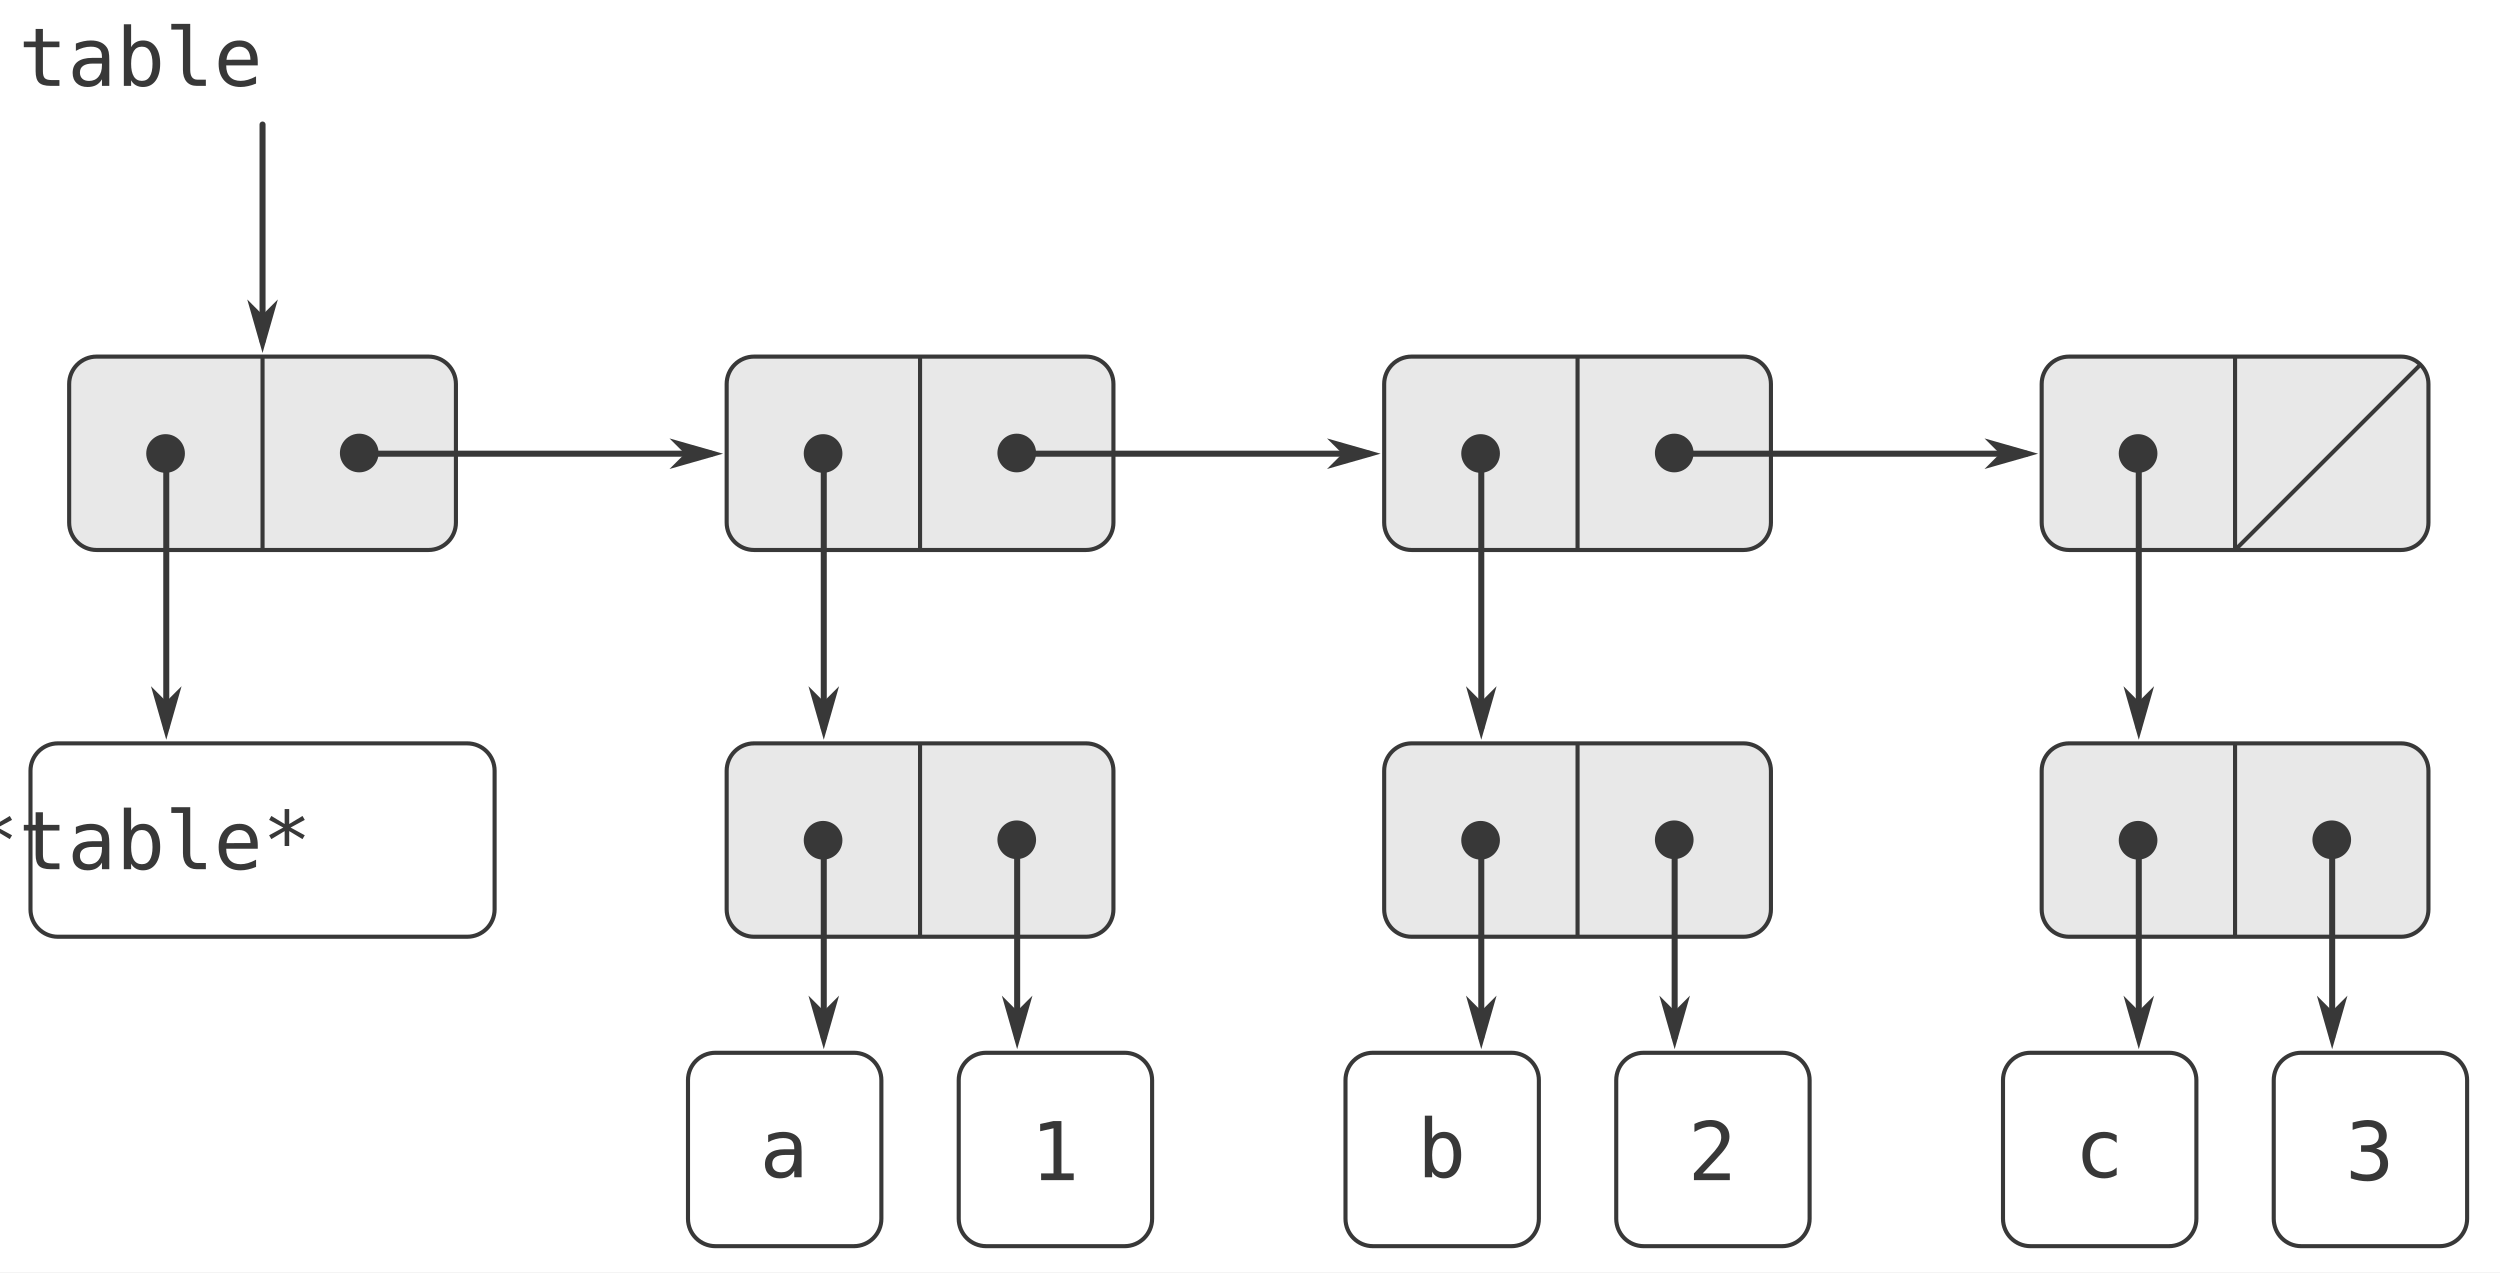
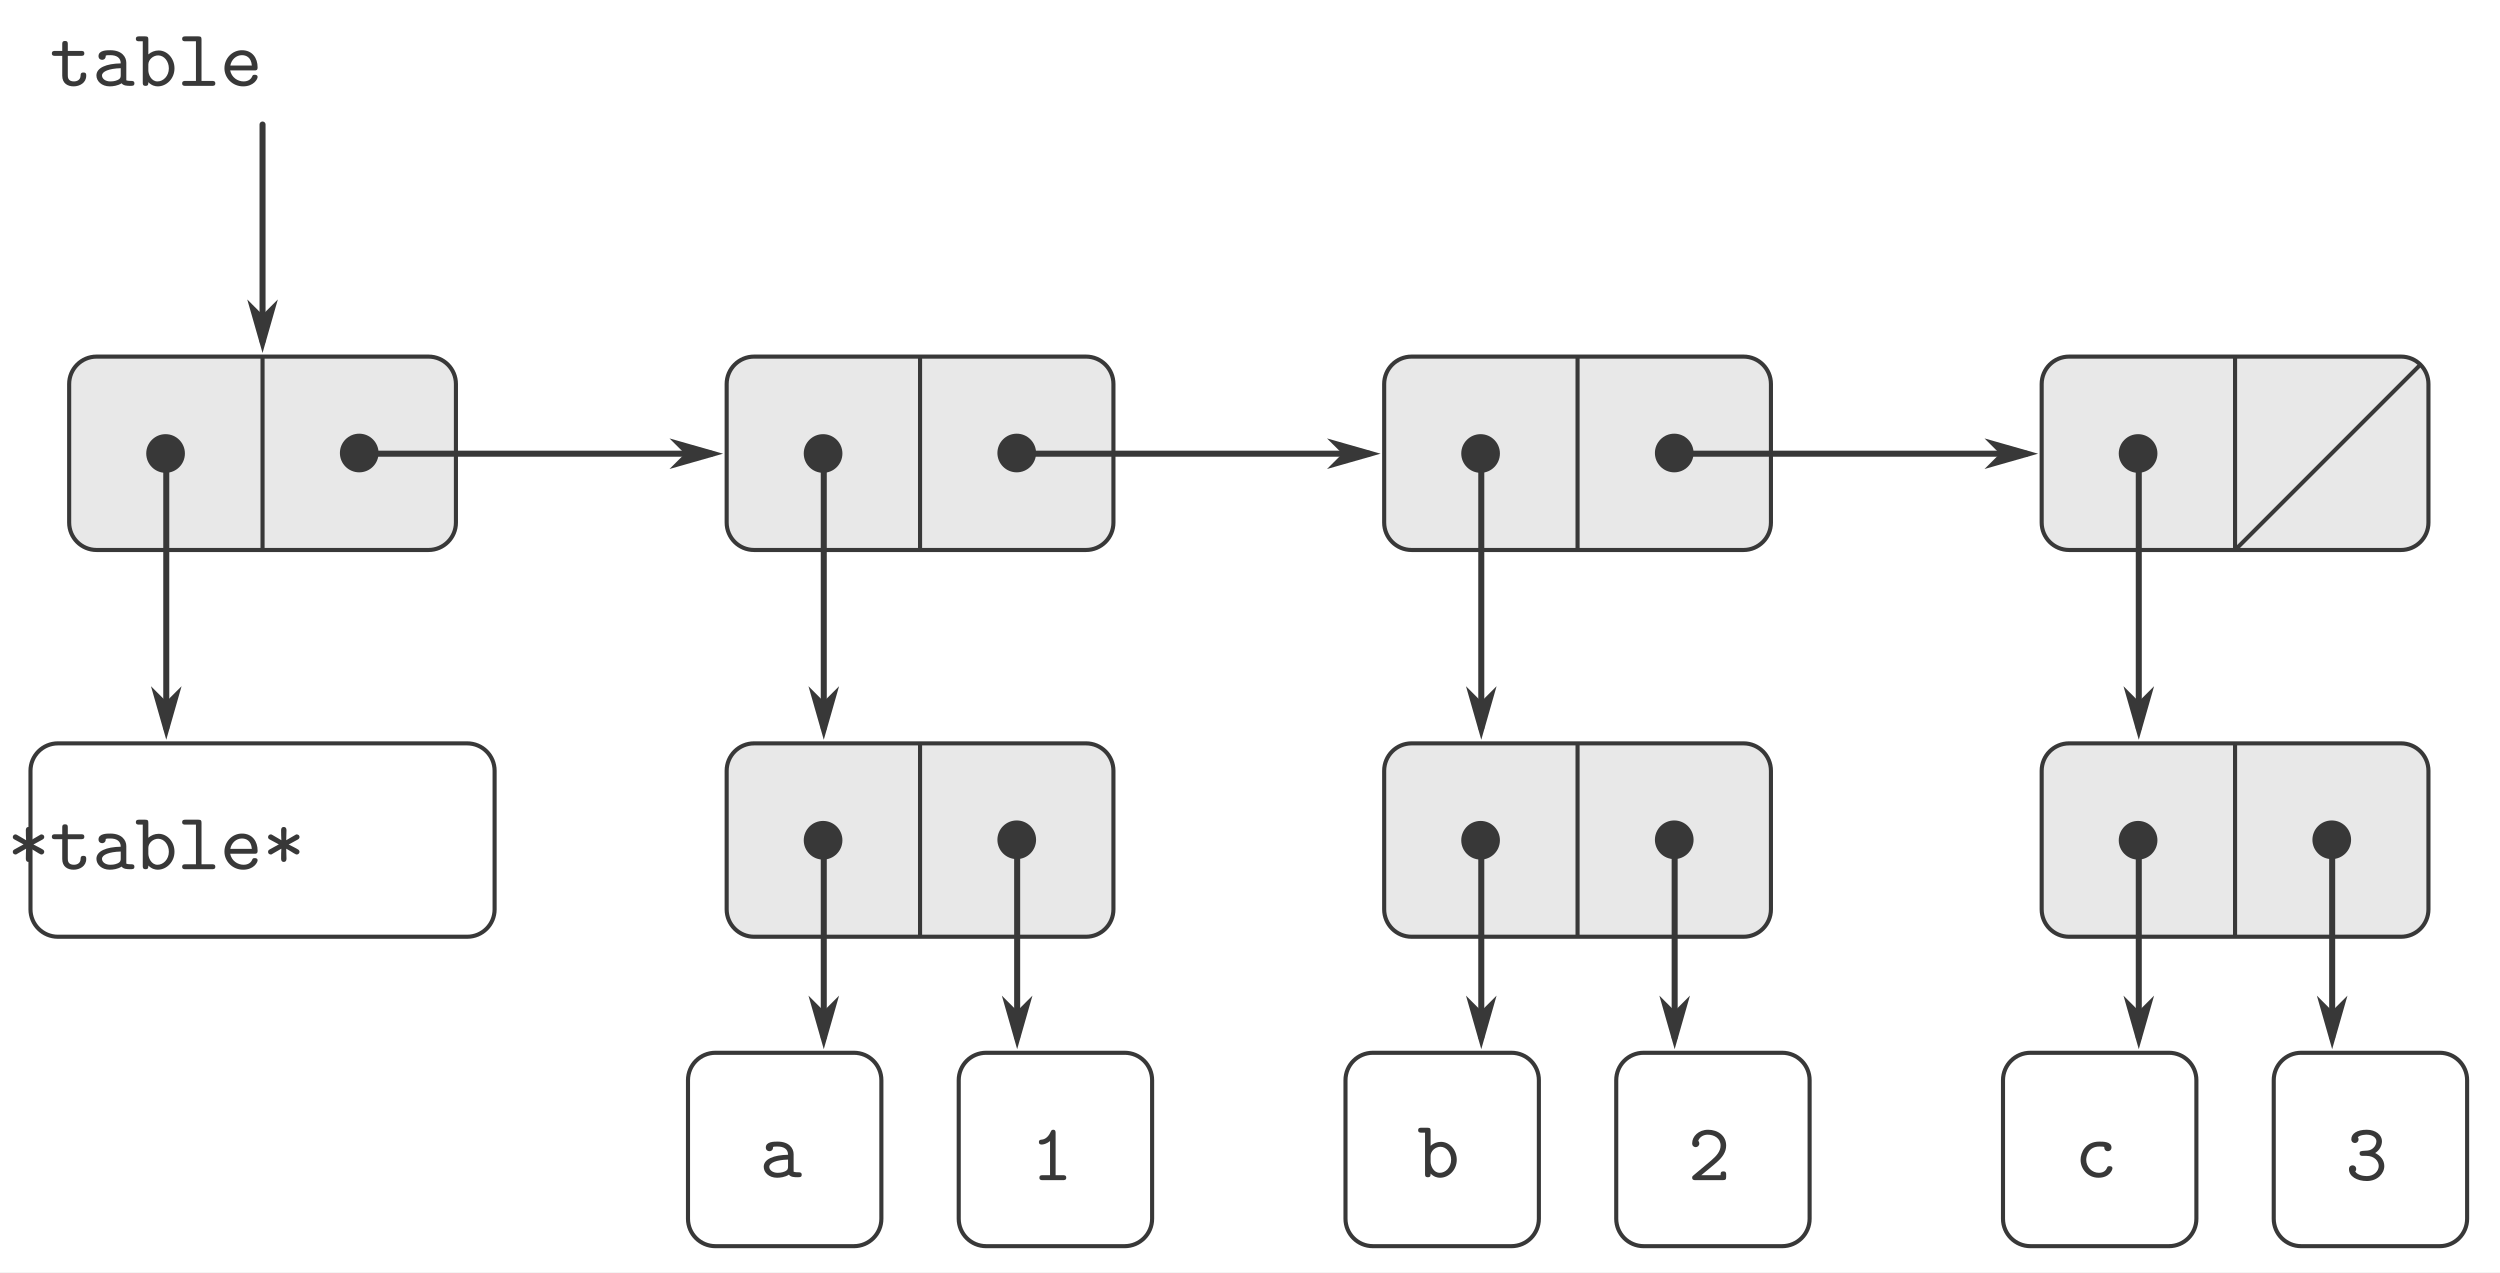
<svg xmlns="http://www.w3.org/2000/svg" preserveAspectRatio="xMinYMin meet" viewBox="0 0 617 314" id="svg6534" version="1.1">
  <defs id="defs6536">
    <marker refX="0" refY="0" orient="auto" id="Arrow1Mstart" style="overflow:visible">
      <path d="M 0,0 5,-5 -12.5,0 5,5 0,0 z" transform="matrix(0.4,0,0,0.4,4,0)" id="path4565" style="fill:#383838;fill-rule:evenodd;stroke:#383838;stroke-width:1pt;marker-start:none" />
    </marker>
    <marker refX="0" refY="0" orient="auto" id="marker7077" style="overflow:visible">
      <path d="M 0,0 5,-5 -12.5,0 5,5 0,0 z" transform="matrix(0.4,0,0,0.4,4,0)" id="path7079" style="fill:#383838;fill-rule:evenodd;stroke:#383838;stroke-width:1pt;marker-start:none" />
    </marker>
    <marker refX="0" refY="0" orient="auto" id="marker7081" style="overflow:visible">
      <path d="M 0,0 5,-5 -12.5,0 5,5 0,0 z" transform="matrix(0.4,0,0,0.4,4,0)" id="path7083" style="fill:#383838;fill-rule:evenodd;stroke:#383838;stroke-width:1pt;marker-start:none" />
    </marker>
    <marker refX="0" refY="0" orient="auto" id="Arrow1Mstart-8" style="overflow:visible">
      <path d="M 0,0 5,-5 -12.5,0 5,5 0,0 z" transform="matrix(0.4,0,0,0.4,4,0)" id="path4565-5" style="fill:#383838;fill-rule:evenodd;stroke:#383838;stroke-width:1pt;marker-start:none" />
    </marker>
    <marker refX="0" refY="0" orient="auto" id="marker7171" style="overflow:visible">
      <path d="M 0,0 5,-5 -12.5,0 5,5 0,0 z" transform="matrix(0.4,0,0,0.4,4,0)" id="path7173" style="fill:#383838;fill-rule:evenodd;stroke:#383838;stroke-width:1pt;marker-start:none" />
    </marker>
    <marker refX="0" refY="0" orient="auto" id="Arrow1Mstart-84" style="overflow:visible">
      <path d="M 0,0 5,-5 -12.5,0 5,5 0,0 z" transform="matrix(0.4,0,0,0.4,4,0)" id="path4565-7" style="fill:#383838;fill-rule:evenodd;stroke:#383838;stroke-width:1pt;marker-start:none" />
    </marker>
    <marker refX="0" refY="0" orient="auto" id="marker7267" style="overflow:visible">
      <path d="M 0,0 5,-5 -12.5,0 5,5 0,0 z" transform="matrix(0.4,0,0,0.4,4,0)" id="path7269" style="fill:#383838;fill-rule:evenodd;stroke:#383838;stroke-width:1pt;marker-start:none" />
    </marker>
    <marker refX="0" refY="0" orient="auto" id="Arrow1Mstart-5" style="overflow:visible">
      <path d="M 0,0 5,-5 -12.5,0 5,5 0,0 z" transform="matrix(0.4,0,0,0.4,4,0)" id="path4565-0" style="fill:#383838;fill-rule:evenodd;stroke:#383838;stroke-width:1pt;marker-start:none" />
    </marker>
    <marker refX="0" refY="0" orient="auto" id="Arrow1Mstart-9" style="overflow:visible">
      <path d="M 0,0 5,-5 -12.5,0 5,5 0,0 z" transform="matrix(0.4,0,0,0.4,4,0)" id="path4565-03" style="fill:#383838;fill-rule:evenodd;stroke:#383838;stroke-width:1pt;marker-start:none" />
    </marker>
    <marker refX="0" refY="0" orient="auto" id="marker3084" style="overflow:visible">
      <path d="M 0,0 5,-5 -12.5,0 5,5 0,0 z" transform="matrix(0.4,0,0,0.4,4,0)" id="path3086" style="fill:#383838;fill-rule:evenodd;stroke:#383838;stroke-width:1pt;marker-start:none" />
    </marker>
    <marker refX="0" refY="0" orient="auto" id="Arrow1Mstart-3" style="overflow:visible">
      <path d="M 0,0 5,-5 -12.5,0 5,5 0,0 z" transform="matrix(0.4,0,0,0.4,4,0)" id="path4565-9" style="fill:#383838;fill-rule:evenodd;stroke:#383838;stroke-width:1pt;marker-start:none" />
    </marker>
    <marker refX="0" refY="0" orient="auto" id="marker3241" style="overflow:visible">
      <path d="M 0,0 5,-5 -12.5,0 5,5 0,0 z" transform="matrix(0.4,0,0,0.4,4,0)" id="path3243" style="fill:#383838;fill-rule:evenodd;stroke:#383838;stroke-width:1pt;marker-start:none" />
    </marker>
    <marker refX="0" refY="0" orient="auto" id="marker3245" style="overflow:visible">
      <path d="M 0,0 5,-5 -12.5,0 5,5 0,0 z" transform="matrix(0.4,0,0,0.4,4,0)" id="path3247" style="fill:#383838;fill-rule:evenodd;stroke:#383838;stroke-width:1pt;marker-start:none" />
    </marker>
    <marker refX="0" refY="0" orient="auto" id="marker3249" style="overflow:visible">
      <path d="M 0,0 5,-5 -12.5,0 5,5 0,0 z" transform="matrix(0.4,0,0,0.4,4,0)" id="path3251" style="fill:#383838;fill-rule:evenodd;stroke:#383838;stroke-width:1pt;marker-start:none" />
    </marker>
    <marker refX="0" refY="0" orient="auto" id="marker3253" style="overflow:visible">
      <path d="M 0,0 5,-5 -12.5,0 5,5 0,0 z" transform="matrix(0.4,0,0,0.4,4,0)" id="path3255" style="fill:#383838;fill-rule:evenodd;stroke:#383838;stroke-width:1pt;marker-start:none" />
    </marker>
    <marker refX="0" refY="0" orient="auto" id="marker3257" style="overflow:visible">
      <path d="M 0,0 5,-5 -12.5,0 5,5 0,0 z" transform="matrix(0.4,0,0,0.4,4,0)" id="path3259" style="fill:#383838;fill-rule:evenodd;stroke:#383838;stroke-width:1pt;marker-start:none" />
    </marker>
    <marker refX="0" refY="0" orient="auto" id="Arrow1Mstart-4" style="overflow:visible">
      <path d="M 0,0 5,-5 -12.5,0 5,5 0,0 z" transform="matrix(0.4,0,0,0.4,4,0)" id="path4565-1" style="fill:#383838;fill-rule:evenodd;stroke:#383838;stroke-width:1pt;marker-start:none" />
    </marker>
    <marker refX="0" refY="0" orient="auto" id="Arrow1Mstart-1" style="overflow:visible">
      <path d="M 0,0 5,-5 -12.5,0 5,5 0,0 z" transform="matrix(0.4,0,0,0.4,4,0)" id="path4565-3" style="fill:#383838;fill-rule:evenodd;stroke:#383838;stroke-width:1pt;marker-start:none" />
    </marker>
    <marker refX="0" refY="0" orient="auto" id="Arrow1Mstart-82" style="overflow:visible">
      <path d="M 0,0 5,-5 -12.5,0 5,5 0,0 z" transform="matrix(0.4,0,0,0.4,4,0)" id="path4565-90" style="fill:#383838;fill-rule:evenodd;stroke:#383838;stroke-width:1pt;marker-start:none" />
    </marker>
    <marker refX="0" refY="0" orient="auto" id="Arrow1Mstart-93" style="overflow:visible">
      <path d="M 0,0 5,-5 -12.5,0 5,5 0,0 z" transform="matrix(0.4,0,0,0.4,4,0)" id="path4565-54" style="fill:#383838;fill-rule:evenodd;stroke:#383838;stroke-width:1pt;marker-start:none" />
    </marker>
  </defs>
  <rect width="100%" height="100%" fill="white" />
  <g transform="translate(-67.71875,-69.56662)" id="layer2" style="display:inline">
    <rect width="95.454" height="47.727" rx="6.764" ry="6.764" x="84.787" y="157.576" id="rect3794-7-1-0-5-6" style="fill:#e8e8e8;fill-opacity:1;stroke:#383838;stroke-width:1.015;stroke-linecap:round;stroke-linejoin:round;stroke-miterlimit:4;stroke-opacity:1;stroke-dasharray:none;stroke-dashoffset:0" />
    <rect width="95.454" height="47.727" rx="6.764" ry="6.764" x="247.059" y="157.576" id="rect3794-7-1-0-5" style="fill:#e8e8e8;fill-opacity:1;stroke:#383838;stroke-width:1.015;stroke-linecap:round;stroke-linejoin:round;stroke-miterlimit:4;stroke-opacity:1;stroke-dasharray:none;stroke-dashoffset:0" />
    <rect width="95.454" height="47.727" rx="6.764" ry="6.764" x="409.332" y="157.576" id="rect3794-7-1-0-5-5" style="fill:#e8e8e8;fill-opacity:1;stroke:#383838;stroke-width:1.015;stroke-linecap:round;stroke-linejoin:round;stroke-miterlimit:4;stroke-opacity:1;stroke-dasharray:none;stroke-dashoffset:0" />
    <rect width="95.454" height="47.727" rx="6.764" ry="6.764" x="571.604" y="157.576" id="rect3794-7-1-0-6-6" style="fill:#e8e8e8;fill-opacity:1;stroke:#383838;stroke-width:1.015;stroke-linecap:round;stroke-linejoin:round;stroke-miterlimit:4;stroke-opacity:1;stroke-dasharray:none;stroke-dashoffset:0" />
    <rect width="95.454" height="47.727" rx="6.764" ry="6.764" x="247.059" y="253.03" id="rect3794-7-1-0-5-6-0" style="fill:#e8e8e8;fill-opacity:1;stroke:#383838;stroke-width:1.015;stroke-linecap:round;stroke-linejoin:round;stroke-miterlimit:4;stroke-opacity:1;stroke-dasharray:none;stroke-dashoffset:0" />
    <rect width="95.454" height="47.727" rx="6.764" ry="6.764" x="409.332" y="253.03" id="rect3794-7-1-0-5-8" style="fill:#e8e8e8;fill-opacity:1;stroke:#383838;stroke-width:1.015;stroke-linecap:round;stroke-linejoin:round;stroke-miterlimit:4;stroke-opacity:1;stroke-dasharray:none;stroke-dashoffset:0" />
    <rect width="95.454" height="47.727" rx="6.764" ry="6.764" x="571.604" y="253.03" id="rect3794-7-1-0-5-5-9" style="fill:#e8e8e8;fill-opacity:1;stroke:#383838;stroke-width:1.015;stroke-linecap:round;stroke-linejoin:round;stroke-miterlimit:4;stroke-opacity:1;stroke-dasharray:none;stroke-dashoffset:0" />
    <rect width="47.727" height="47.727" rx="6.764" ry="6.764" x="237.514" y="329.393" id="rect3794-77-9-4-4-9" style="fill:none;stroke:#383838;stroke-width:1.015;stroke-linecap:round;stroke-linejoin:round;stroke-miterlimit:4;stroke-opacity:1;stroke-dasharray:none;stroke-dashoffset:0;display:inline" />
    <rect width="47.727" height="47.727" rx="6.764" ry="6.764" x="399.786" y="329.393" id="rect3794-77-9-4-4" style="fill:none;stroke:#383838;stroke-width:1.015;stroke-linecap:round;stroke-linejoin:round;stroke-miterlimit:4;stroke-opacity:1;stroke-dasharray:none;stroke-dashoffset:0;display:inline" />
    <rect width="47.727" height="47.727" rx="6.764" ry="6.764" x="562.059" y="329.393" id="rect3794-77-9-4-4-3" style="fill:none;stroke:#383838;stroke-width:1.015;stroke-linecap:round;stroke-linejoin:round;stroke-miterlimit:4;stroke-opacity:1;stroke-dasharray:none;stroke-dashoffset:0;display:inline" />
    <rect width="47.727" height="47.727" rx="6.764" ry="6.764" x="304.332" y="329.393" id="rect3794-77-9-4-4-9-7" style="fill:none;stroke:#383838;stroke-width:1.015;stroke-linecap:round;stroke-linejoin:round;stroke-miterlimit:4;stroke-opacity:1;stroke-dasharray:none;stroke-dashoffset:0;display:inline" />
    <rect width="47.727" height="47.727" rx="6.764" ry="6.764" x="466.604" y="329.393" id="rect3794-77-9-4-4-9-5" style="fill:none;stroke:#383838;stroke-width:1.015;stroke-linecap:round;stroke-linejoin:round;stroke-miterlimit:4;stroke-opacity:1;stroke-dasharray:none;stroke-dashoffset:0;display:inline" />
    <rect width="47.727" height="47.727" rx="6.764" ry="6.764" x="628.877" y="329.393" id="rect3794-77-9-4-4-9-9" style="fill:none;stroke:#383838;stroke-width:1.015;stroke-linecap:round;stroke-linejoin:round;stroke-miterlimit:4;stroke-opacity:1;stroke-dasharray:none;stroke-dashoffset:0;display:inline" />
    <rect width="114.545" height="47.727" rx="6.764" ry="6.764" x="75.242" y="253.03" id="rect3794-77-9-4-4-9-4" style="fill:none;stroke:#383838;stroke-width:1.015;stroke-linecap:round;stroke-linejoin:round;stroke-miterlimit:4;stroke-opacity:1;stroke-dasharray:none;stroke-dashoffset:0;display:inline" />
  </g>
  <g transform="translate(-67.71875,-69.56662)" id="layer4" style="display:inline">
    <path d="m 405.514,181.541 -85.909,0" id="path4554-5-2-3-85" style="fill:none;stroke:#383838;stroke-width:1.488;stroke-linecap:round;stroke-linejoin:round;stroke-miterlimit:4;stroke-opacity:1;stroke-dasharray:none;marker-start:url(#Arrow1Mstart);display:inline" />
    <path d="m 120,84.862 a 2.5,2.5 0 1 1 -5,0 2.5,2.5 0 1 1 5,0 z" transform="matrix(1.909087,0,0,1.909087,94.33247,19.36177)" id="path4491-44-0-1" style="fill:#383838;fill-opacity:1;stroke:#383838;stroke-width:0;stroke-linecap:round;stroke-linejoin:round;stroke-miterlimit:4;stroke-opacity:1;stroke-dasharray:none;stroke-dashoffset:0;display:inline" />
    <path d="m 120,84.862 a 2.5,2.5 0 1 1 -5,0 2.5,2.5 0 1 1 5,0 z" transform="matrix(1.909087,0,0,1.909087,46.53709,19.47986)" id="path4491-4-7-7" style="fill:#383838;fill-opacity:1;stroke:#383838;stroke-width:0;stroke-linecap:round;stroke-linejoin:round;stroke-miterlimit:4;stroke-opacity:1;stroke-dasharray:none;stroke-dashoffset:0;display:inline" />
    <path d="m 271.025,249.212 0,-66.818" id="path4554-5-0-27" style="fill:none;stroke:#383838;stroke-width:1.488;stroke-linecap:round;stroke-linejoin:round;stroke-miterlimit:4;stroke-opacity:1;stroke-dasharray:none;marker-start:url(#Arrow1Mstart);display:inline" />
    <path d="m 619.331,157.576 0,47.727" id="path4405-1-3-84-0" style="fill:none;stroke:#383838;stroke-width:1.015;stroke-linecap:butt;stroke-linejoin:miter;stroke-miterlimit:4;stroke-opacity:1;stroke-dasharray:none" />
    <path d="m 120,84.862 a 2.5,2.5 0 1 1 -5,0 2.5,2.5 0 1 1 5,0 z" transform="matrix(1.909087,0,0,1.909087,371.0818,19.47986)" id="path4491-4-7-6-8" style="fill:#383838;fill-opacity:1;stroke:#383838;stroke-width:0;stroke-linecap:round;stroke-linejoin:round;stroke-miterlimit:4;stroke-opacity:1;stroke-dasharray:none;stroke-dashoffset:0;display:inline" />
    <path d="m 595.57,249.212 0,-66.818" id="path4554-5-0-7-2" style="fill:none;stroke:#383838;stroke-width:1.488;stroke-linecap:round;stroke-linejoin:round;stroke-miterlimit:4;stroke-opacity:1;stroke-dasharray:none;marker-start:url(#Arrow1Mstart);display:inline" />
    <path d="M 619.331,205.303 665.149,159.485" id="path4373-3" style="fill:none;stroke:#383838;stroke-width:1.015;stroke-linecap:butt;stroke-linejoin:round;stroke-miterlimit:4;stroke-opacity:1;stroke-dasharray:none" />
    <path d="m 294.787,157.576 0,47.727" id="path4405-1-3-3" style="fill:none;stroke:#383838;stroke-width:1.015;stroke-linecap:butt;stroke-linejoin:miter;stroke-miterlimit:4;stroke-opacity:1;stroke-dasharray:none" />
    <path d="m 243.241,181.541 -85.909,0" id="path4554-5-2-3-85-7" style="fill:none;stroke:#383838;stroke-width:1.488;stroke-linecap:round;stroke-linejoin:round;stroke-miterlimit:4;stroke-opacity:1;stroke-dasharray:none;marker-start:url(#Arrow1Mstart);display:inline" />
    <path d="m 120,84.862 a 2.5,2.5 0 1 1 -5,0 2.5,2.5 0 1 1 5,0 z" transform="matrix(1.909087,0,0,1.909087,-67.9399,19.36177)" id="path4491-44-0-1-7" style="fill:#383838;fill-opacity:1;stroke:#383838;stroke-width:0;stroke-linecap:round;stroke-linejoin:round;stroke-miterlimit:4;stroke-opacity:1;stroke-dasharray:none;stroke-dashoffset:0;display:inline" />
    <path d="m 120,84.862 a 2.5,2.5 0 1 1 -5,0 2.5,2.5 0 1 1 5,0 z" transform="matrix(1.909087,0,0,1.909087,-115.7353,19.47986)" id="path4491-4-7-7-5" style="fill:#383838;fill-opacity:1;stroke:#383838;stroke-width:0;stroke-linecap:round;stroke-linejoin:round;stroke-miterlimit:4;stroke-opacity:1;stroke-dasharray:none;stroke-dashoffset:0;display:inline" />
    <path d="m 108.753,249.212 0,-66.818" id="path4554-5-0-27-6" style="fill:none;stroke:#383838;stroke-width:1.488;stroke-linecap:round;stroke-linejoin:round;stroke-miterlimit:4;stroke-opacity:1;stroke-dasharray:none;marker-start:url(#Arrow1Mstart);display:inline" />
    <path d="m 132.514,157.576 0,47.727" id="path4405-1-3-3-4" style="fill:none;stroke:#383838;stroke-width:1.015;stroke-linecap:butt;stroke-linejoin:miter;stroke-miterlimit:4;stroke-opacity:1;stroke-dasharray:none" />
    <path d="m 132.514,153.757 0,-53.454" id="path4554-9-4-6" style="fill:none;stroke:#383838;stroke-width:1.488;stroke-linecap:round;stroke-linejoin:round;stroke-miterlimit:4;stroke-opacity:1;stroke-dasharray:none;marker-start:url(#Arrow1Mstart);display:inline" />
    <path d="m 120,84.862 a 2.5,2.5 0 1 1 -5,0 2.5,2.5 0 1 1 5,0 z" transform="matrix(1.909087,0,0,1.909087,256.6049,114.8161)" id="path4491-44-0-1-4" style="fill:#383838;fill-opacity:1;stroke:#383838;stroke-width:0;stroke-linecap:round;stroke-linejoin:round;stroke-miterlimit:4;stroke-opacity:1;stroke-dasharray:none;stroke-dashoffset:0;display:inline" />
    <path d="m 120,84.862 a 2.5,2.5 0 1 1 -5,0 2.5,2.5 0 1 1 5,0 z" transform="matrix(1.909087,0,0,1.909087,208.8095,114.9342)" id="path4491-4-7-7-0" style="fill:#383838;fill-opacity:1;stroke:#383838;stroke-width:0;stroke-linecap:round;stroke-linejoin:round;stroke-miterlimit:4;stroke-opacity:1;stroke-dasharray:none;stroke-dashoffset:0;display:inline" />
    <path d="m 433.298,325.575 0,-47.727" id="path4554-5-0-27-60" style="fill:none;stroke:#383838;stroke-width:1.488;stroke-linecap:round;stroke-linejoin:round;stroke-miterlimit:4;stroke-opacity:1;stroke-dasharray:none;marker-start:url(#Arrow1Mstart);display:inline" />
    <path d="m 457.059,253.03 0,47.727" id="path4405-1-3-3-43" style="fill:none;stroke:#383838;stroke-width:1.015;stroke-linecap:butt;stroke-linejoin:miter;stroke-miterlimit:4;stroke-opacity:1;stroke-dasharray:none" />
    <path d="m 120,84.862 a 2.5,2.5 0 1 1 -5,0 2.5,2.5 0 1 1 5,0 z" transform="matrix(1.909087,0,0,1.909087,94.33249,114.8161)" id="path4491-44-0-1-7-1" style="fill:#383838;fill-opacity:1;stroke:#383838;stroke-width:0;stroke-linecap:round;stroke-linejoin:round;stroke-miterlimit:4;stroke-opacity:1;stroke-dasharray:none;stroke-dashoffset:0;display:inline" />
    <path d="m 120,84.862 a 2.5,2.5 0 1 1 -5,0 2.5,2.5 0 1 1 5,0 z" transform="matrix(1.909087,0,0,1.909087,46.53709,114.9342)" id="path4491-4-7-7-5-19" style="fill:#383838;fill-opacity:1;stroke:#383838;stroke-width:0;stroke-linecap:round;stroke-linejoin:round;stroke-miterlimit:4;stroke-opacity:1;stroke-dasharray:none;stroke-dashoffset:0;display:inline" />
    <path d="m 271.025,325.575 0,-47.727" id="path4554-5-0-27-6-0" style="fill:none;stroke:#383838;stroke-width:1.488;stroke-linecap:round;stroke-linejoin:round;stroke-miterlimit:4;stroke-opacity:1;stroke-dasharray:none;marker-start:url(#Arrow1Mstart);display:inline" />
    <path d="m 294.787,253.03 0,47.727" id="path4405-1-3-3-4-2" style="fill:none;stroke:#383838;stroke-width:1.015;stroke-linecap:butt;stroke-linejoin:miter;stroke-miterlimit:4;stroke-opacity:1;stroke-dasharray:none" />
    <path d="m 120,84.862 a 2.5,2.5 0 1 1 -5,0 2.5,2.5 0 1 1 5,0 z" transform="matrix(1.909087,0,0,1.909087,418.8772,114.8161)" id="path4491-44-0-1-73-7" style="fill:#383838;fill-opacity:1;stroke:#383838;stroke-width:0;stroke-linecap:round;stroke-linejoin:round;stroke-miterlimit:4;stroke-opacity:1;stroke-dasharray:none;stroke-dashoffset:0;display:inline" />
    <path d="m 120,84.862 a 2.5,2.5 0 1 1 -5,0 2.5,2.5 0 1 1 5,0 z" transform="matrix(1.909087,0,0,1.909087,371.0819,114.9342)" id="path4491-4-7-7-2-6" style="fill:#383838;fill-opacity:1;stroke:#383838;stroke-width:0;stroke-linecap:round;stroke-linejoin:round;stroke-miterlimit:4;stroke-opacity:1;stroke-dasharray:none;stroke-dashoffset:0;display:inline" />
    <path d="m 595.57,325.575 0,-47.727" id="path4554-5-0-27-65-9" style="fill:none;stroke:#383838;stroke-width:1.488;stroke-linecap:round;stroke-linejoin:round;stroke-miterlimit:4;stroke-opacity:1;stroke-dasharray:none;marker-start:url(#Arrow1Mstart);display:inline" />
    <path d="m 619.331,253.03 0,47.727" id="path4405-1-3-3-8-8" style="fill:none;stroke:#383838;stroke-width:1.015;stroke-linecap:butt;stroke-linejoin:miter;stroke-miterlimit:4;stroke-opacity:1;stroke-dasharray:none" />
    <path d="m 481.025,325.575 0,-47.727" id="path4554-5-0-27-6-0-0" style="fill:none;stroke:#383838;stroke-width:1.488;stroke-linecap:round;stroke-linejoin:round;stroke-miterlimit:4;stroke-opacity:1;stroke-dasharray:none;marker-start:url(#Arrow1Mstart);display:inline" />
    <path d="m 643.297,325.575 0,-47.727" id="path4554-5-0-27-6-0-1" style="fill:none;stroke:#383838;stroke-width:1.488;stroke-linecap:round;stroke-linejoin:round;stroke-miterlimit:4;stroke-opacity:1;stroke-dasharray:none;marker-start:url(#Arrow1Mstart);display:inline" />
    <path d="m 318.752,325.575 0,-47.727" id="path4554-5-0-27-6-0-12" style="fill:none;stroke:#383838;stroke-width:1.488;stroke-linecap:round;stroke-linejoin:round;stroke-miterlimit:4;stroke-opacity:1;stroke-dasharray:none;marker-start:url(#Arrow1Mstart);display:inline" />
    <path d="m 567.786,181.541 -85.909,0" id="path4554-5-2-3-85-3" style="fill:none;stroke:#383838;stroke-width:1.488;stroke-linecap:round;stroke-linejoin:round;stroke-miterlimit:4;stroke-opacity:1;stroke-dasharray:none;marker-start:url(#Arrow1Mstart);display:inline" />
    <path d="m 433.298,249.212 0,-66.818" id="path4554-5-0-27-65" style="fill:none;stroke:#383838;stroke-width:1.488;stroke-linecap:round;stroke-linejoin:round;stroke-miterlimit:4;stroke-opacity:1;stroke-dasharray:none;marker-start:url(#Arrow1Mstart);display:inline" />
    <path d="m 120,84.862 a 2.5,2.5 0 1 1 -5,0 2.5,2.5 0 1 1 5,0 z" transform="matrix(1.909087,0,0,1.909087,256.6048,19.36177)" id="path4491-44-0-1-73" style="fill:#383838;fill-opacity:1;stroke:#383838;stroke-width:0;stroke-linecap:round;stroke-linejoin:round;stroke-miterlimit:4;stroke-opacity:1;stroke-dasharray:none;stroke-dashoffset:0;display:inline" />
    <path d="m 120,84.862 a 2.5,2.5 0 1 1 -5,0 2.5,2.5 0 1 1 5,0 z" transform="matrix(1.909087,0,0,1.909087,208.8095,19.47987)" id="path4491-4-7-7-2" style="fill:#383838;fill-opacity:1;stroke:#383838;stroke-width:0;stroke-linecap:round;stroke-linejoin:round;stroke-miterlimit:4;stroke-opacity:1;stroke-dasharray:none;stroke-dashoffset:0;display:inline" />
    <path d="m 457.059,157.576 0,47.727" id="path4405-1-3-3-8" style="fill:none;stroke:#383838;stroke-width:1.015;stroke-linecap:butt;stroke-linejoin:miter;stroke-miterlimit:4;stroke-opacity:1;stroke-dasharray:none;display:inline" />
  </g>
  <g transform="translate(-67.71875,-69.56662)" id="layer5" style="display:inline">
-     <text x="255.207" y="360.109" id="text3007-0-2-9-5" xml:space="preserve" style="font-size:20px;font-style:normal;font-variant:normal;font-weight:normal;font-stretch:normal;line-height:125%;letter-spacing:0px;word-spacing:0px;fill:#383838;fill-opacity:1;stroke:none;font-family:Inconsolata;-inkscape-font-specification:Inconsolata">
-       <tspan x="255.207" y="360.109" id="tspan3009-8-5-1-5" style="font-weight:normal;-inkscape-font-specification:Inconsolata">a</tspan>
+     <text x="255.207" y="360.109" id="text3007-0-2-9-5" xml:space="preserve" style="font-size:20px;font-style:normal;font-variant:normal;font-weight:normal;font-stretch:normal;line-height:125%;letter-spacing:0px;word-spacing:0px;fill:#383838;fill-opacity:1;stroke:none;font-family:Latin Modern Mono;-inkscape-font-specification:Latin Modern Mono">
+       <tspan x="255.207" y="360.109" id="tspan3009-8-5-1-5" style="font-weight:normal;-inkscape-font-specification:Latin Modern Mono">a</tspan>
    </text>
-     <text x="417.479" y="360.109" id="text3007-0-2-9" xml:space="preserve" style="font-size:20px;font-style:normal;font-variant:normal;font-weight:normal;font-stretch:normal;line-height:125%;letter-spacing:0px;word-spacing:0px;fill:#383838;fill-opacity:1;stroke:none;font-family:Inconsolata;-inkscape-font-specification:Inconsolata">
-       <tspan x="417.479" y="360.109" id="tspan3009-8-5-1" style="font-weight:normal;-inkscape-font-specification:Inconsolata">b</tspan>
+     <text x="417.479" y="360.109" id="text3007-0-2-9" xml:space="preserve" style="font-size:20px;font-style:normal;font-variant:normal;font-weight:normal;font-stretch:normal;line-height:125%;letter-spacing:0px;word-spacing:0px;fill:#383838;fill-opacity:1;stroke:none;font-family:Latin Modern Mono;-inkscape-font-specification:Latin Modern Mono">
+       <tspan x="417.479" y="360.109" id="tspan3009-8-5-1" style="font-weight:normal;-inkscape-font-specification:Latin Modern Mono">b</tspan>
    </text>
-     <text x="579.752" y="360.109" id="text3007-0-2-9-7" xml:space="preserve" style="font-size:20px;font-style:normal;font-variant:normal;font-weight:normal;font-stretch:normal;line-height:125%;letter-spacing:0px;word-spacing:0px;fill:#383838;fill-opacity:1;stroke:none;font-family:Inconsolata;-inkscape-font-specification:Inconsolata">
-       <tspan x="579.752" y="360.109" id="tspan3009-8-5-1-9" style="font-weight:normal;-inkscape-font-specification:Inconsolata">c</tspan>
+     <text x="579.752" y="360.109" id="text3007-0-2-9-7" xml:space="preserve" style="font-size:20px;font-style:normal;font-variant:normal;font-weight:normal;font-stretch:normal;line-height:125%;letter-spacing:0px;word-spacing:0px;fill:#383838;fill-opacity:1;stroke:none;font-family:Latin Modern Mono;-inkscape-font-specification:Latin Modern Mono">
+       <tspan x="579.752" y="360.109" id="tspan3009-8-5-1-9" style="font-weight:normal;-inkscape-font-specification:Latin Modern Mono">c</tspan>
    </text>
-     <text x="322.025" y="360.823" id="text3007-0-2-9-5-9" xml:space="preserve" style="font-size:20px;font-style:normal;font-variant:normal;font-weight:normal;font-stretch:normal;line-height:125%;letter-spacing:0px;word-spacing:0px;fill:#383838;fill-opacity:1;stroke:none;font-family:Inconsolata;-inkscape-font-specification:Inconsolata">
-       <tspan x="322.025" y="360.823" id="tspan3009-8-5-1-5-7" style="font-weight:normal;-inkscape-font-specification:Inconsolata">1</tspan>
+     <text x="322.025" y="360.823" id="text3007-0-2-9-5-9" xml:space="preserve" style="font-size:20px;font-style:normal;font-variant:normal;font-weight:normal;font-stretch:normal;line-height:125%;letter-spacing:0px;word-spacing:0px;fill:#383838;fill-opacity:1;stroke:none;font-family:Latin Modern Mono;-inkscape-font-specification:Latin Modern Mono">
+       <tspan x="322.025" y="360.823" id="tspan3009-8-5-1-5-7" style="font-weight:normal;-inkscape-font-specification:Latin Modern Mono">1</tspan>
    </text>
-     <text x="484.297" y="360.823" id="text3007-0-2-9-5-0" xml:space="preserve" style="font-size:20px;font-style:normal;font-variant:normal;font-weight:normal;font-stretch:normal;line-height:125%;letter-spacing:0px;word-spacing:0px;fill:#383838;fill-opacity:1;stroke:none;font-family:Inconsolata;-inkscape-font-specification:Inconsolata">
-       <tspan x="484.297" y="360.823" id="tspan3009-8-5-1-5-4" style="font-weight:normal;-inkscape-font-specification:Inconsolata">2</tspan>
+     <text x="484.297" y="360.823" id="text3007-0-2-9-5-0" xml:space="preserve" style="font-size:20px;font-style:normal;font-variant:normal;font-weight:normal;font-stretch:normal;line-height:125%;letter-spacing:0px;word-spacing:0px;fill:#383838;fill-opacity:1;stroke:none;font-family:Latin Modern Mono;-inkscape-font-specification:Latin Modern Mono">
+       <tspan x="484.297" y="360.823" id="tspan3009-8-5-1-5-4" style="font-weight:normal;-inkscape-font-specification:Latin Modern Mono">2</tspan>
    </text>
-     <text x="646.57" y="360.823" id="text3007-0-2-9-5-4" xml:space="preserve" style="font-size:20px;font-style:normal;font-variant:normal;font-weight:normal;font-stretch:normal;line-height:125%;letter-spacing:0px;word-spacing:0px;fill:#383838;fill-opacity:1;stroke:none;font-family:Inconsolata;-inkscape-font-specification:Inconsolata">
-       <tspan x="646.57" y="360.823" id="tspan3009-8-5-1-5-1" style="font-weight:normal;-inkscape-font-specification:Inconsolata">3</tspan>
+     <text x="646.57" y="360.823" id="text3007-0-2-9-5-4" xml:space="preserve" style="font-size:20px;font-style:normal;font-variant:normal;font-weight:normal;font-stretch:normal;line-height:125%;letter-spacing:0px;word-spacing:0px;fill:#383838;fill-opacity:1;stroke:none;font-family:Latin Modern Mono;-inkscape-font-specification:Latin Modern Mono">
+       <tspan x="646.57" y="360.823" id="tspan3009-8-5-1-5-1" style="font-weight:normal;-inkscape-font-specification:Latin Modern Mono">3</tspan>
    </text>
-     <text x="132.514" y="284.087" id="text3007-0-2-9-5-40" xml:space="preserve" style="font-size:20px;font-style:normal;font-variant:normal;font-weight:normal;font-stretch:normal;text-align:center;line-height:125%;letter-spacing:0px;word-spacing:0px;text-anchor:middle;fill:#383838;fill-opacity:1;stroke:none;font-family:Inconsolata;-inkscape-font-specification:Inconsolata">
-       <tspan x="132.514" y="284.087" dy="0 0 0 0 0 0 0" id="tspan3009-8-5-1-5-5" style="font-weight:normal;-inkscape-font-specification:Inconsolata">*table*</tspan>
+     <text x="132.514" y="284.087" id="text3007-0-2-9-5-40" xml:space="preserve" style="font-size:20px;font-style:normal;font-variant:normal;font-weight:normal;font-stretch:normal;text-align:center;line-height:125%;letter-spacing:0px;word-spacing:0px;text-anchor:middle;fill:#383838;fill-opacity:1;stroke:none;font-family:Latin Modern Mono;-inkscape-font-specification:Latin Modern Mono">
+       <tspan x="132.514" y="284.087" dy="0 0 0 0 0 0 0" id="tspan3009-8-5-1-5-5" style="font-weight:normal;-inkscape-font-specification:Latin Modern Mono">*table*</tspan>
    </text>
-     <text x="132.514" y="90.758" id="text3507" xml:space="preserve" style="font-size:20px;font-style:normal;font-variant:normal;font-weight:normal;font-stretch:normal;text-align:center;line-height:125%;letter-spacing:0px;word-spacing:0px;text-anchor:middle;fill:#383838;fill-opacity:1;stroke:none;font-family:Inconsolata;-inkscape-font-specification:Inconsolata">
+     <text x="132.514" y="90.758" id="text3507" xml:space="preserve" style="font-size:20px;font-style:normal;font-variant:normal;font-weight:normal;font-stretch:normal;text-align:center;line-height:125%;letter-spacing:0px;word-spacing:0px;text-anchor:middle;fill:#383838;fill-opacity:1;stroke:none;font-family:Latin Modern Mono;-inkscape-font-specification:Latin Modern Mono">
      <tspan x="132.514" y="90.758" id="tspan3509">table</tspan>
    </text>
  </g>
</svg>
